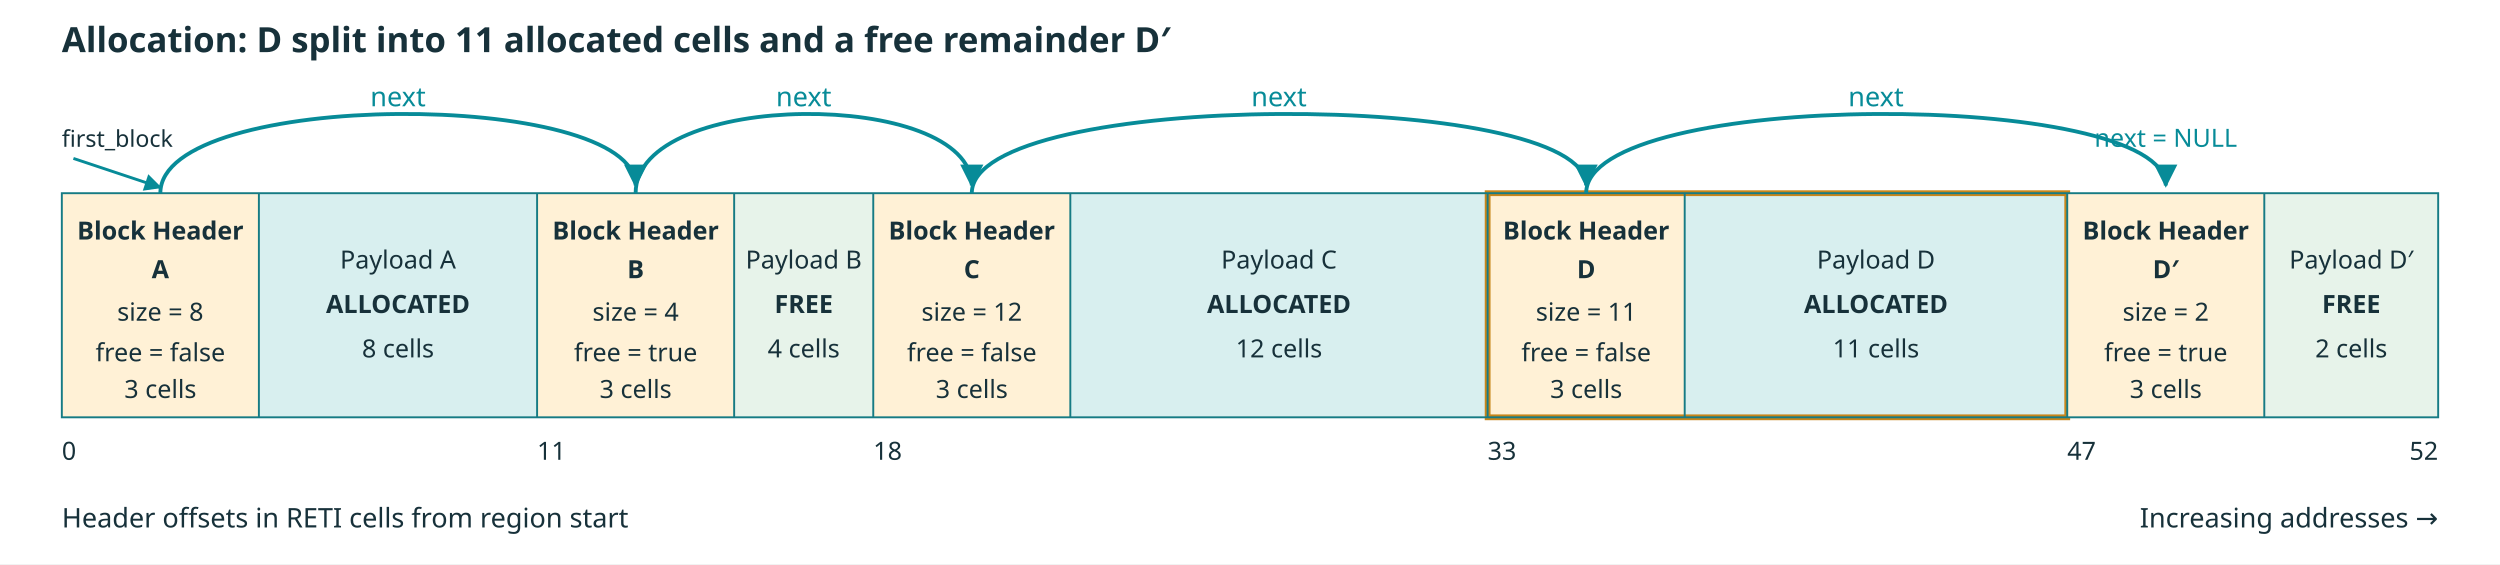
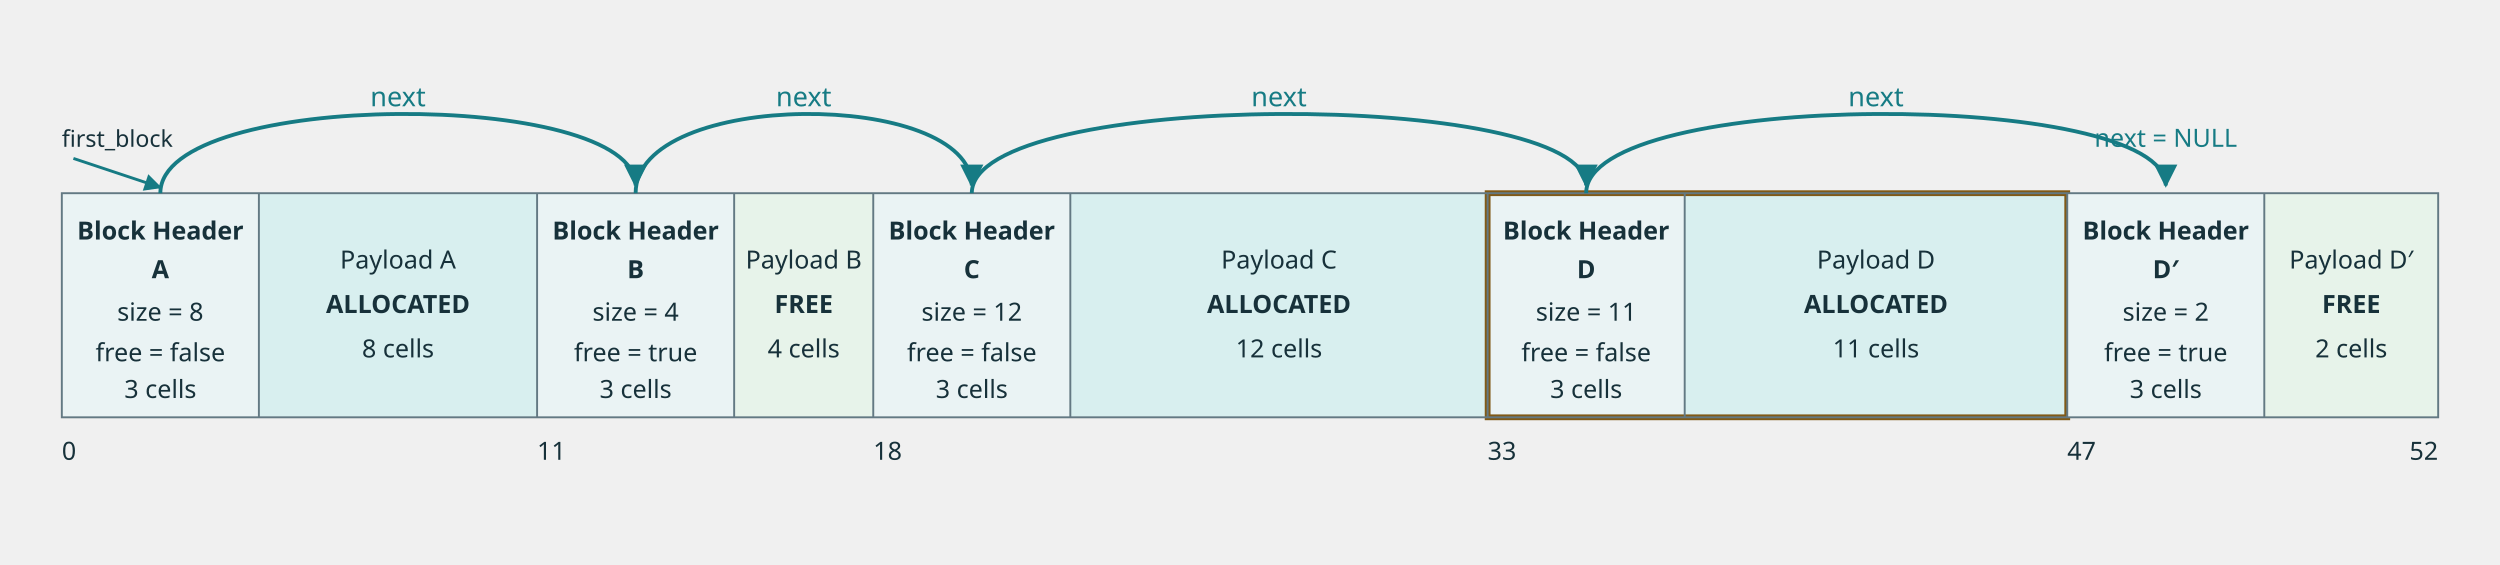
<svg xmlns="http://www.w3.org/2000/svg" width="1294" height="292" viewBox="0 0 1294 292" role="img" aria-labelledby="title desc">
  <defs>
    <marker id="arrow" viewBox="0 0 10 10" refX="9" refY="5" markerWidth="6" markerHeight="6" orient="auto-start-reverse">
-       <path d="M 0 0 L 10 5 L 0 10 z" fill="#078b98" />
+       <path d="M 0 0 L 10 5 L 0 10 z" fill="#167b84" />
    </marker>
  </defs>
-   <rect width="1294" height="292" fill="white" />
  <g font-family="Cantarell, sans-serif">
-     <text x="32" y="27" font-size="18" font-weight="bold" text-anchor="start" fill="#17313a">Allocation: D split into 11 allocated cells and a free remainder D′</text>
-     <rect x="32" y="100" width="102" height="116" fill="#fff1d6" />
+     <rect x="32" y="100" width="102" height="116" fill="#eaf3f4" />
    <text x="83.0" y="124" font-size="13" font-weight="bold" text-anchor="middle" fill="#17313a">Block Header</text>
    <text x="83.0" y="144" font-size="13" font-weight="bold" text-anchor="middle" fill="#17313a">A</text>
    <text x="83.0" y="166" font-size="13" font-weight="normal" text-anchor="middle" fill="#17313a">size = 8</text>
    <text x="83.0" y="187" font-size="13" font-weight="normal" text-anchor="middle" fill="#17313a">free = false</text>
    <text x="83.0" y="206" font-size="13" font-weight="normal" text-anchor="middle" fill="#17313a">3 cells</text>
    <rect x="134" y="100" width="144" height="116" fill="#d8efef" />
    <text x="206.0" y="139" font-size="13" font-weight="normal" text-anchor="middle" fill="#17313a">Payload A</text>
    <text x="206.0" y="162" font-size="13" font-weight="bold" text-anchor="middle" fill="#17313a">ALLOCATED</text>
    <text x="206.0" y="185" font-size="13" font-weight="normal" text-anchor="middle" fill="#17313a">8 cells</text>
    <text x="32" y="238" font-size="13" font-weight="normal" text-anchor="start" fill="#17313a">0</text>
-     <rect x="278" y="100" width="102" height="116" fill="#fff1d6" />
+     <rect x="278" y="100" width="102" height="116" fill="#eaf3f4" />
    <text x="329.0" y="124" font-size="13" font-weight="bold" text-anchor="middle" fill="#17313a">Block Header</text>
    <text x="329.0" y="144" font-size="13" font-weight="bold" text-anchor="middle" fill="#17313a">B</text>
    <text x="329.0" y="166" font-size="13" font-weight="normal" text-anchor="middle" fill="#17313a">size = 4</text>
    <text x="329.0" y="187" font-size="13" font-weight="normal" text-anchor="middle" fill="#17313a">free = true</text>
    <text x="329.0" y="206" font-size="13" font-weight="normal" text-anchor="middle" fill="#17313a">3 cells</text>
    <rect x="380" y="100" width="72" height="116" fill="#e7f3ea" />
    <text x="416.0" y="139" font-size="13" font-weight="normal" text-anchor="middle" fill="#17313a">Payload B</text>
    <text x="416.0" y="162" font-size="13" font-weight="bold" text-anchor="middle" fill="#17313a">FREE</text>
    <text x="416.0" y="185" font-size="13" font-weight="normal" text-anchor="middle" fill="#17313a">4 cells</text>
    <text x="278" y="238" font-size="13" font-weight="normal" text-anchor="start" fill="#17313a">11</text>
-     <rect x="452" y="100" width="102" height="116" fill="#fff1d6" />
+     <rect x="452" y="100" width="102" height="116" fill="#eaf3f4" />
    <text x="503.0" y="124" font-size="13" font-weight="bold" text-anchor="middle" fill="#17313a">Block Header</text>
    <text x="503.0" y="144" font-size="13" font-weight="bold" text-anchor="middle" fill="#17313a">C</text>
    <text x="503.0" y="166" font-size="13" font-weight="normal" text-anchor="middle" fill="#17313a">size = 12</text>
    <text x="503.0" y="187" font-size="13" font-weight="normal" text-anchor="middle" fill="#17313a">free = false</text>
    <text x="503.0" y="206" font-size="13" font-weight="normal" text-anchor="middle" fill="#17313a">3 cells</text>
    <rect x="554" y="100" width="216" height="116" fill="#d8efef" />
    <text x="662.0" y="139" font-size="13" font-weight="normal" text-anchor="middle" fill="#17313a">Payload C</text>
    <text x="662.0" y="162" font-size="13" font-weight="bold" text-anchor="middle" fill="#17313a">ALLOCATED</text>
    <text x="662.0" y="185" font-size="13" font-weight="normal" text-anchor="middle" fill="#17313a">12 cells</text>
    <text x="452" y="238" font-size="13" font-weight="normal" text-anchor="start" fill="#17313a">18</text>
-     <rect x="770" y="100" width="102" height="116" fill="#fff1d6" />
+     <rect x="770" y="100" width="102" height="116" fill="#eaf3f4" />
    <text x="821.0" y="124" font-size="13" font-weight="bold" text-anchor="middle" fill="#17313a">Block Header</text>
    <text x="821.0" y="144" font-size="13" font-weight="bold" text-anchor="middle" fill="#17313a">D</text>
    <text x="821.0" y="166" font-size="13" font-weight="normal" text-anchor="middle" fill="#17313a">size = 11</text>
    <text x="821.0" y="187" font-size="13" font-weight="normal" text-anchor="middle" fill="#17313a">free = false</text>
    <text x="821.0" y="206" font-size="13" font-weight="normal" text-anchor="middle" fill="#17313a">3 cells</text>
    <rect x="872" y="100" width="198" height="116" fill="#d8efef" />
    <text x="971.0" y="139" font-size="13" font-weight="normal" text-anchor="middle" fill="#17313a">Payload D</text>
    <text x="971.0" y="162" font-size="13" font-weight="bold" text-anchor="middle" fill="#17313a">ALLOCATED</text>
    <text x="971.0" y="185" font-size="13" font-weight="normal" text-anchor="middle" fill="#17313a">11 cells</text>
-     <rect x="770" y="100" width="300" height="116" fill="none" stroke="#c8861a" stroke-width="3" />
+     <rect x="770" y="100" width="300" height="116" fill="none" stroke="#805916" stroke-width="3" />
    <text x="770" y="238" font-size="13" font-weight="normal" text-anchor="start" fill="#17313a">33</text>
-     <rect x="1070" y="100" width="102" height="116" fill="#fff1d6" />
+     <rect x="1070" y="100" width="102" height="116" fill="#eaf3f4" />
    <text x="1121.0" y="124" font-size="13" font-weight="bold" text-anchor="middle" fill="#17313a">Block Header</text>
    <text x="1121.0" y="144" font-size="13" font-weight="bold" text-anchor="middle" fill="#17313a">D′</text>
    <text x="1121.0" y="166" font-size="13" font-weight="normal" text-anchor="middle" fill="#17313a">size = 2</text>
    <text x="1121.0" y="187" font-size="13" font-weight="normal" text-anchor="middle" fill="#17313a">free = true</text>
    <text x="1121.0" y="206" font-size="13" font-weight="normal" text-anchor="middle" fill="#17313a">3 cells</text>
    <rect x="1172" y="100" width="90" height="116" fill="#e7f3ea" />
    <text x="1217.0" y="139" font-size="13" font-weight="normal" text-anchor="middle" fill="#17313a">Payload D′</text>
    <text x="1217.0" y="162" font-size="13" font-weight="bold" text-anchor="middle" fill="#17313a">FREE</text>
    <text x="1217.0" y="185" font-size="13" font-weight="normal" text-anchor="middle" fill="#17313a">2 cells</text>
    <text x="1070" y="238" font-size="13" font-weight="normal" text-anchor="start" fill="#17313a">47</text>
-     <rect x="32" y="100" width="1230" height="116" fill="none" stroke="#167b84" />
-     <path d="M 134.0 100 v 116" stroke="#167b84" />
-     <path d="M 278.0 100 v 116" stroke="#167b84" />
-     <path d="M 380.0 100 v 116" stroke="#167b84" />
-     <path d="M 452.0 100 v 116" stroke="#167b84" />
-     <path d="M 554.0 100 v 116" stroke="#167b84" />
-     <path d="M 770.0 100 v 116" stroke="#167b84" />
-     <path d="M 872.0 100 v 116" stroke="#167b84" />
-     <path d="M 1070.0 100 v 116" stroke="#167b84" />
-     <path d="M 1172.0 100 v 116" stroke="#167b84" />
-     <path d="M 83.0 100 C 83.0 46, 329.0 46, 329.0 96" fill="none" stroke="#078b98" stroke-width="2" marker-end="url(#arrow)" />
-     <text x="206.0" y="55" font-size="14" font-weight="normal" text-anchor="middle" fill="#078b98">next</text>
-     <path d="M 329.0 100 C 329.0 46, 503.0 46, 503.0 96" fill="none" stroke="#078b98" stroke-width="2" marker-end="url(#arrow)" />
-     <text x="416.0" y="55" font-size="14" font-weight="normal" text-anchor="middle" fill="#078b98">next</text>
-     <path d="M 503.0 100 C 503.0 46, 821.0 46, 821.0 96" fill="none" stroke="#078b98" stroke-width="2" marker-end="url(#arrow)" />
-     <text x="662.0" y="55" font-size="14" font-weight="normal" text-anchor="middle" fill="#078b98">next</text>
-     <path d="M 821.0 100 C 821.0 46, 1121.0 46, 1121.0 96" fill="none" stroke="#078b98" stroke-width="2" marker-end="url(#arrow)" />
-     <text x="971.0" y="55" font-size="14" font-weight="normal" text-anchor="middle" fill="#078b98">next</text>
-     <text x="1121.0" y="76" font-size="13" font-weight="normal" text-anchor="middle" fill="#078b98">next = NULL</text>
+     <rect x="32" y="100" width="1230" height="116" fill="none" stroke="#637983" />
+     <path d="M 134.0 100 v 116" stroke="#637983" />
+     <path d="M 278.0 100 v 116" stroke="#637983" />
+     <path d="M 380.0 100 v 116" stroke="#637983" />
+     <path d="M 452.0 100 v 116" stroke="#637983" />
+     <path d="M 554.0 100 v 116" stroke="#637983" />
+     <path d="M 770.0 100 v 116" stroke="#637983" />
+     <path d="M 872.0 100 v 116" stroke="#637983" />
+     <path d="M 1070.0 100 v 116" stroke="#637983" />
+     <path d="M 1172.0 100 v 116" stroke="#637983" />
+     <path d="M 83.0 100 C 83.0 46, 329.0 46, 329.0 96" fill="none" stroke="#167b84" stroke-width="2" marker-end="url(#arrow)" />
+     <text x="206.0" y="55" font-size="14" font-weight="normal" text-anchor="middle" fill="#167b84">next</text>
+     <path d="M 329.0 100 C 329.0 46, 503.0 46, 503.0 96" fill="none" stroke="#167b84" stroke-width="2" marker-end="url(#arrow)" />
+     <text x="416.0" y="55" font-size="14" font-weight="normal" text-anchor="middle" fill="#167b84">next</text>
+     <path d="M 503.0 100 C 503.0 46, 821.0 46, 821.0 96" fill="none" stroke="#167b84" stroke-width="2" marker-end="url(#arrow)" />
+     <text x="662.0" y="55" font-size="14" font-weight="normal" text-anchor="middle" fill="#167b84">next</text>
+     <path d="M 821.0 100 C 821.0 46, 1121.0 46, 1121.0 96" fill="none" stroke="#167b84" stroke-width="2" marker-end="url(#arrow)" />
+     <text x="971.0" y="55" font-size="14" font-weight="normal" text-anchor="middle" fill="#167b84">next</text>
+     <text x="1121.0" y="76" font-size="13" font-weight="normal" text-anchor="middle" fill="#167b84">next = NULL</text>
    <text x="32" y="76" font-size="12" font-weight="normal" text-anchor="start" fill="#17313a">first_block</text>
-     <path d="M 38 82 L 83.0 97" stroke="#078b98" stroke-width="1.5" marker-end="url(#arrow)" />
-     <text x="32" y="273" font-size="14" font-weight="normal" text-anchor="start" fill="#17313a">Header offsets in RETI cells from region start</text>
+     <path d="M 38 82 L 83.0 97" stroke="#167b84" stroke-width="1.5" marker-end="url(#arrow)" />
    <text x="1262" y="238" font-size="13" font-weight="normal" text-anchor="end" fill="#17313a">52</text>
-     <text x="1262" y="273" font-size="14" font-weight="normal" text-anchor="end" fill="#17313a">Increasing addresses →</text>
  </g>
</svg>
